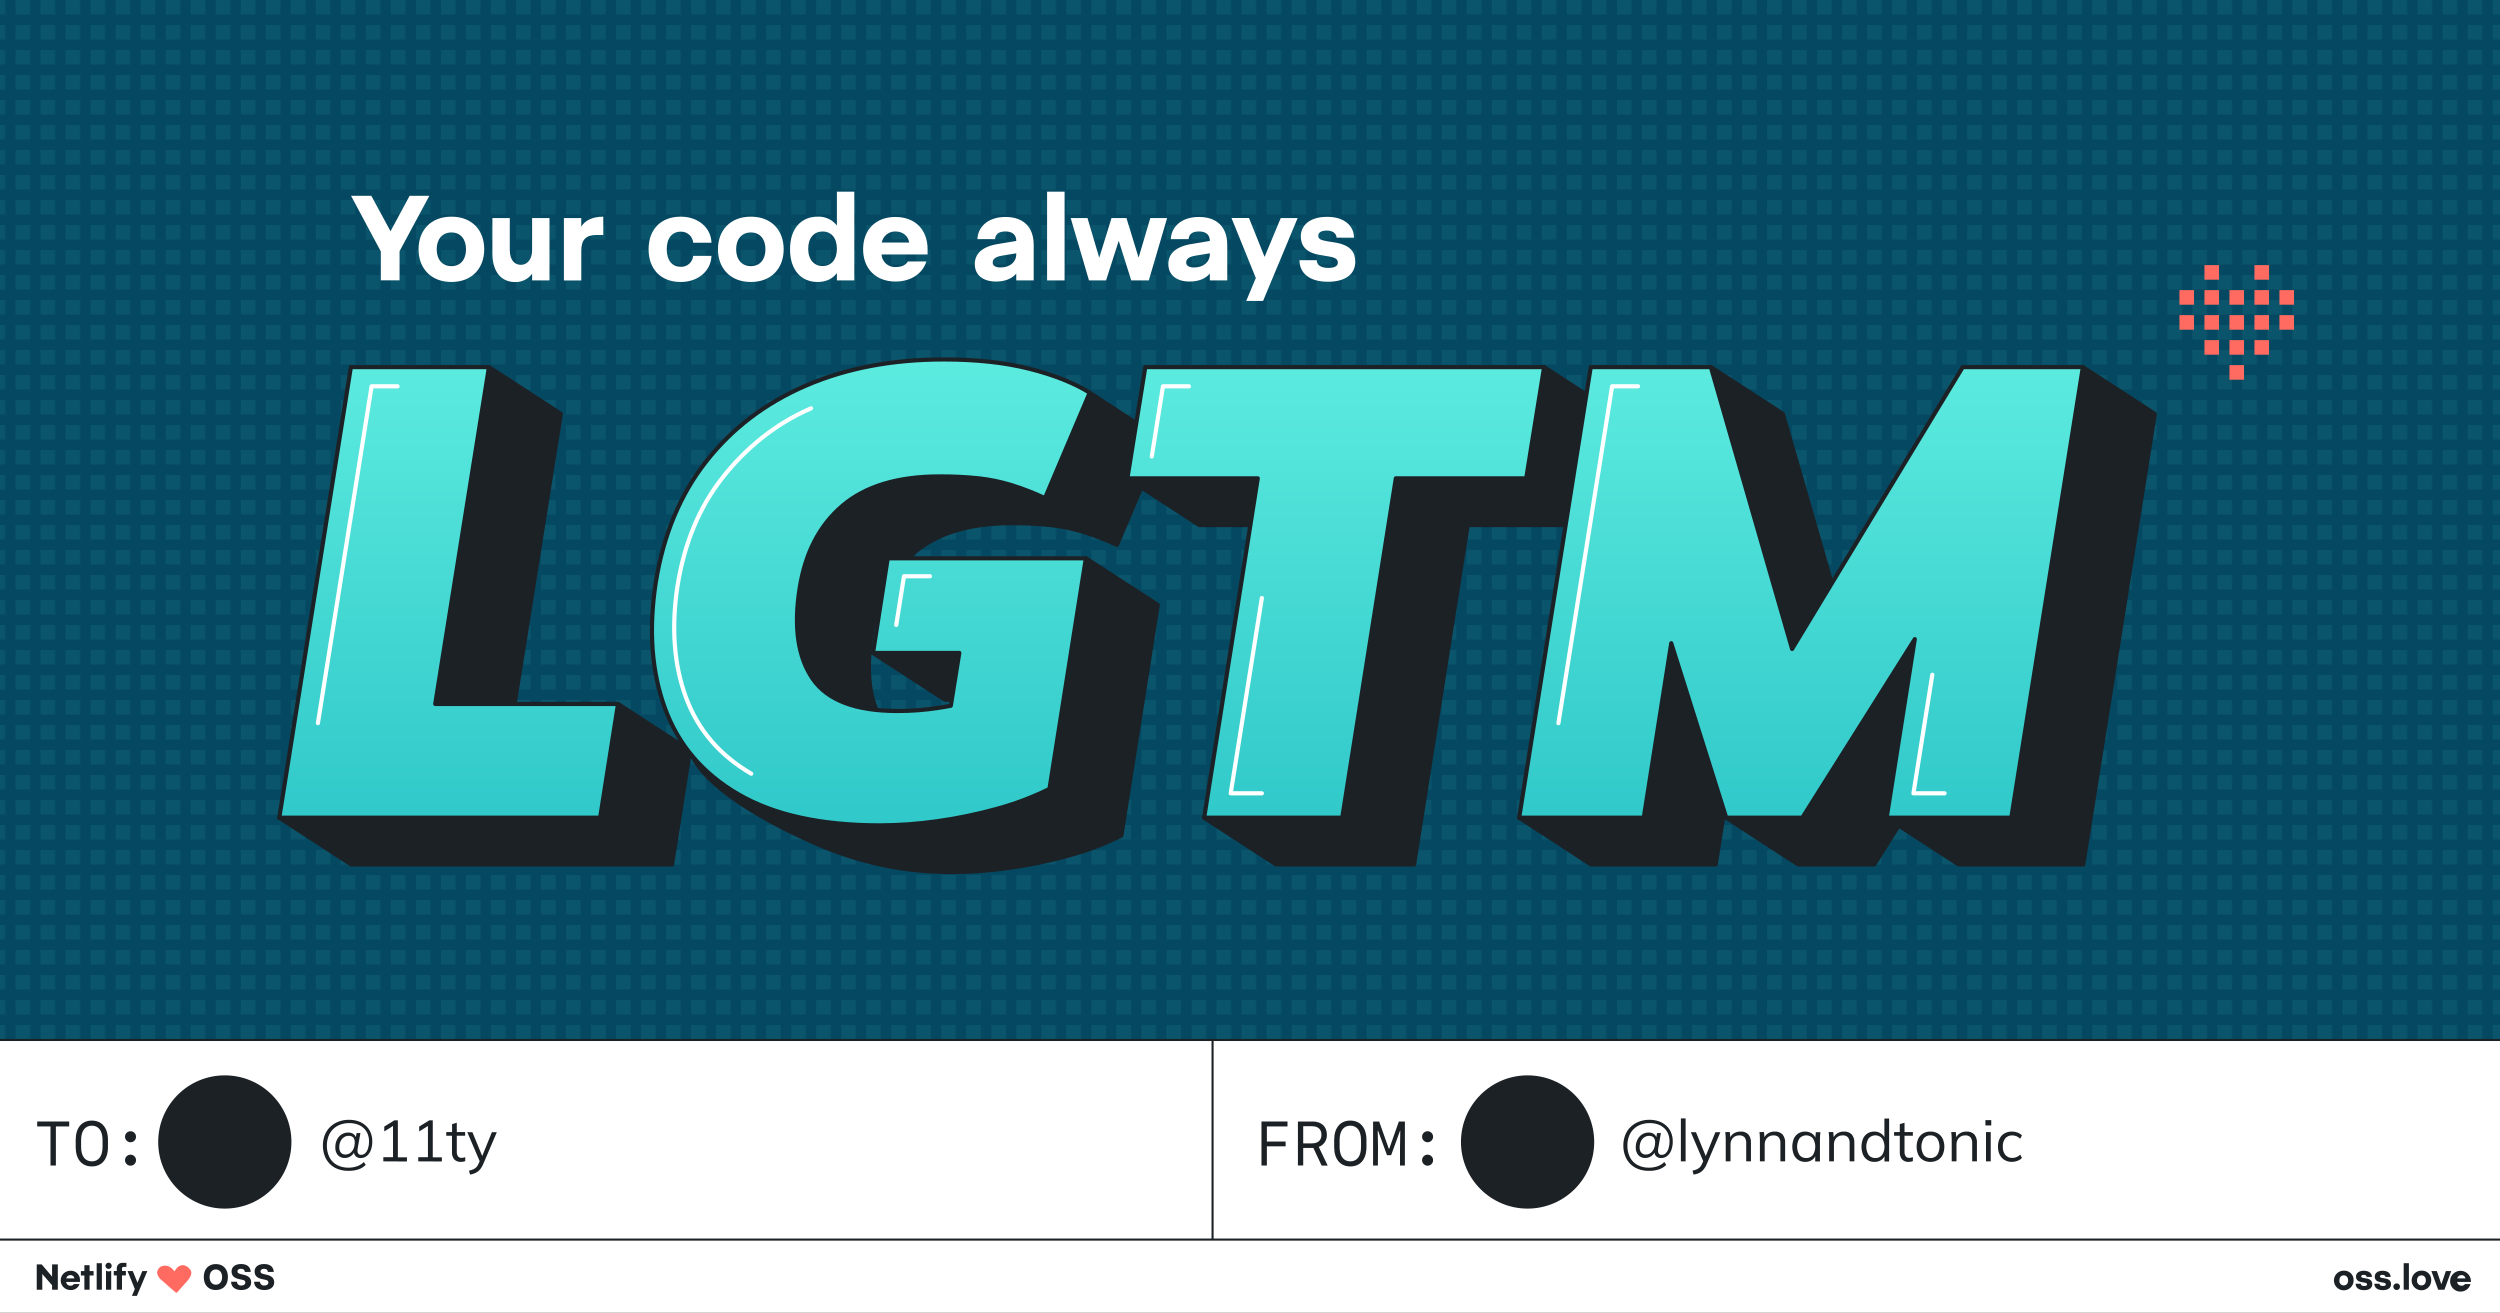
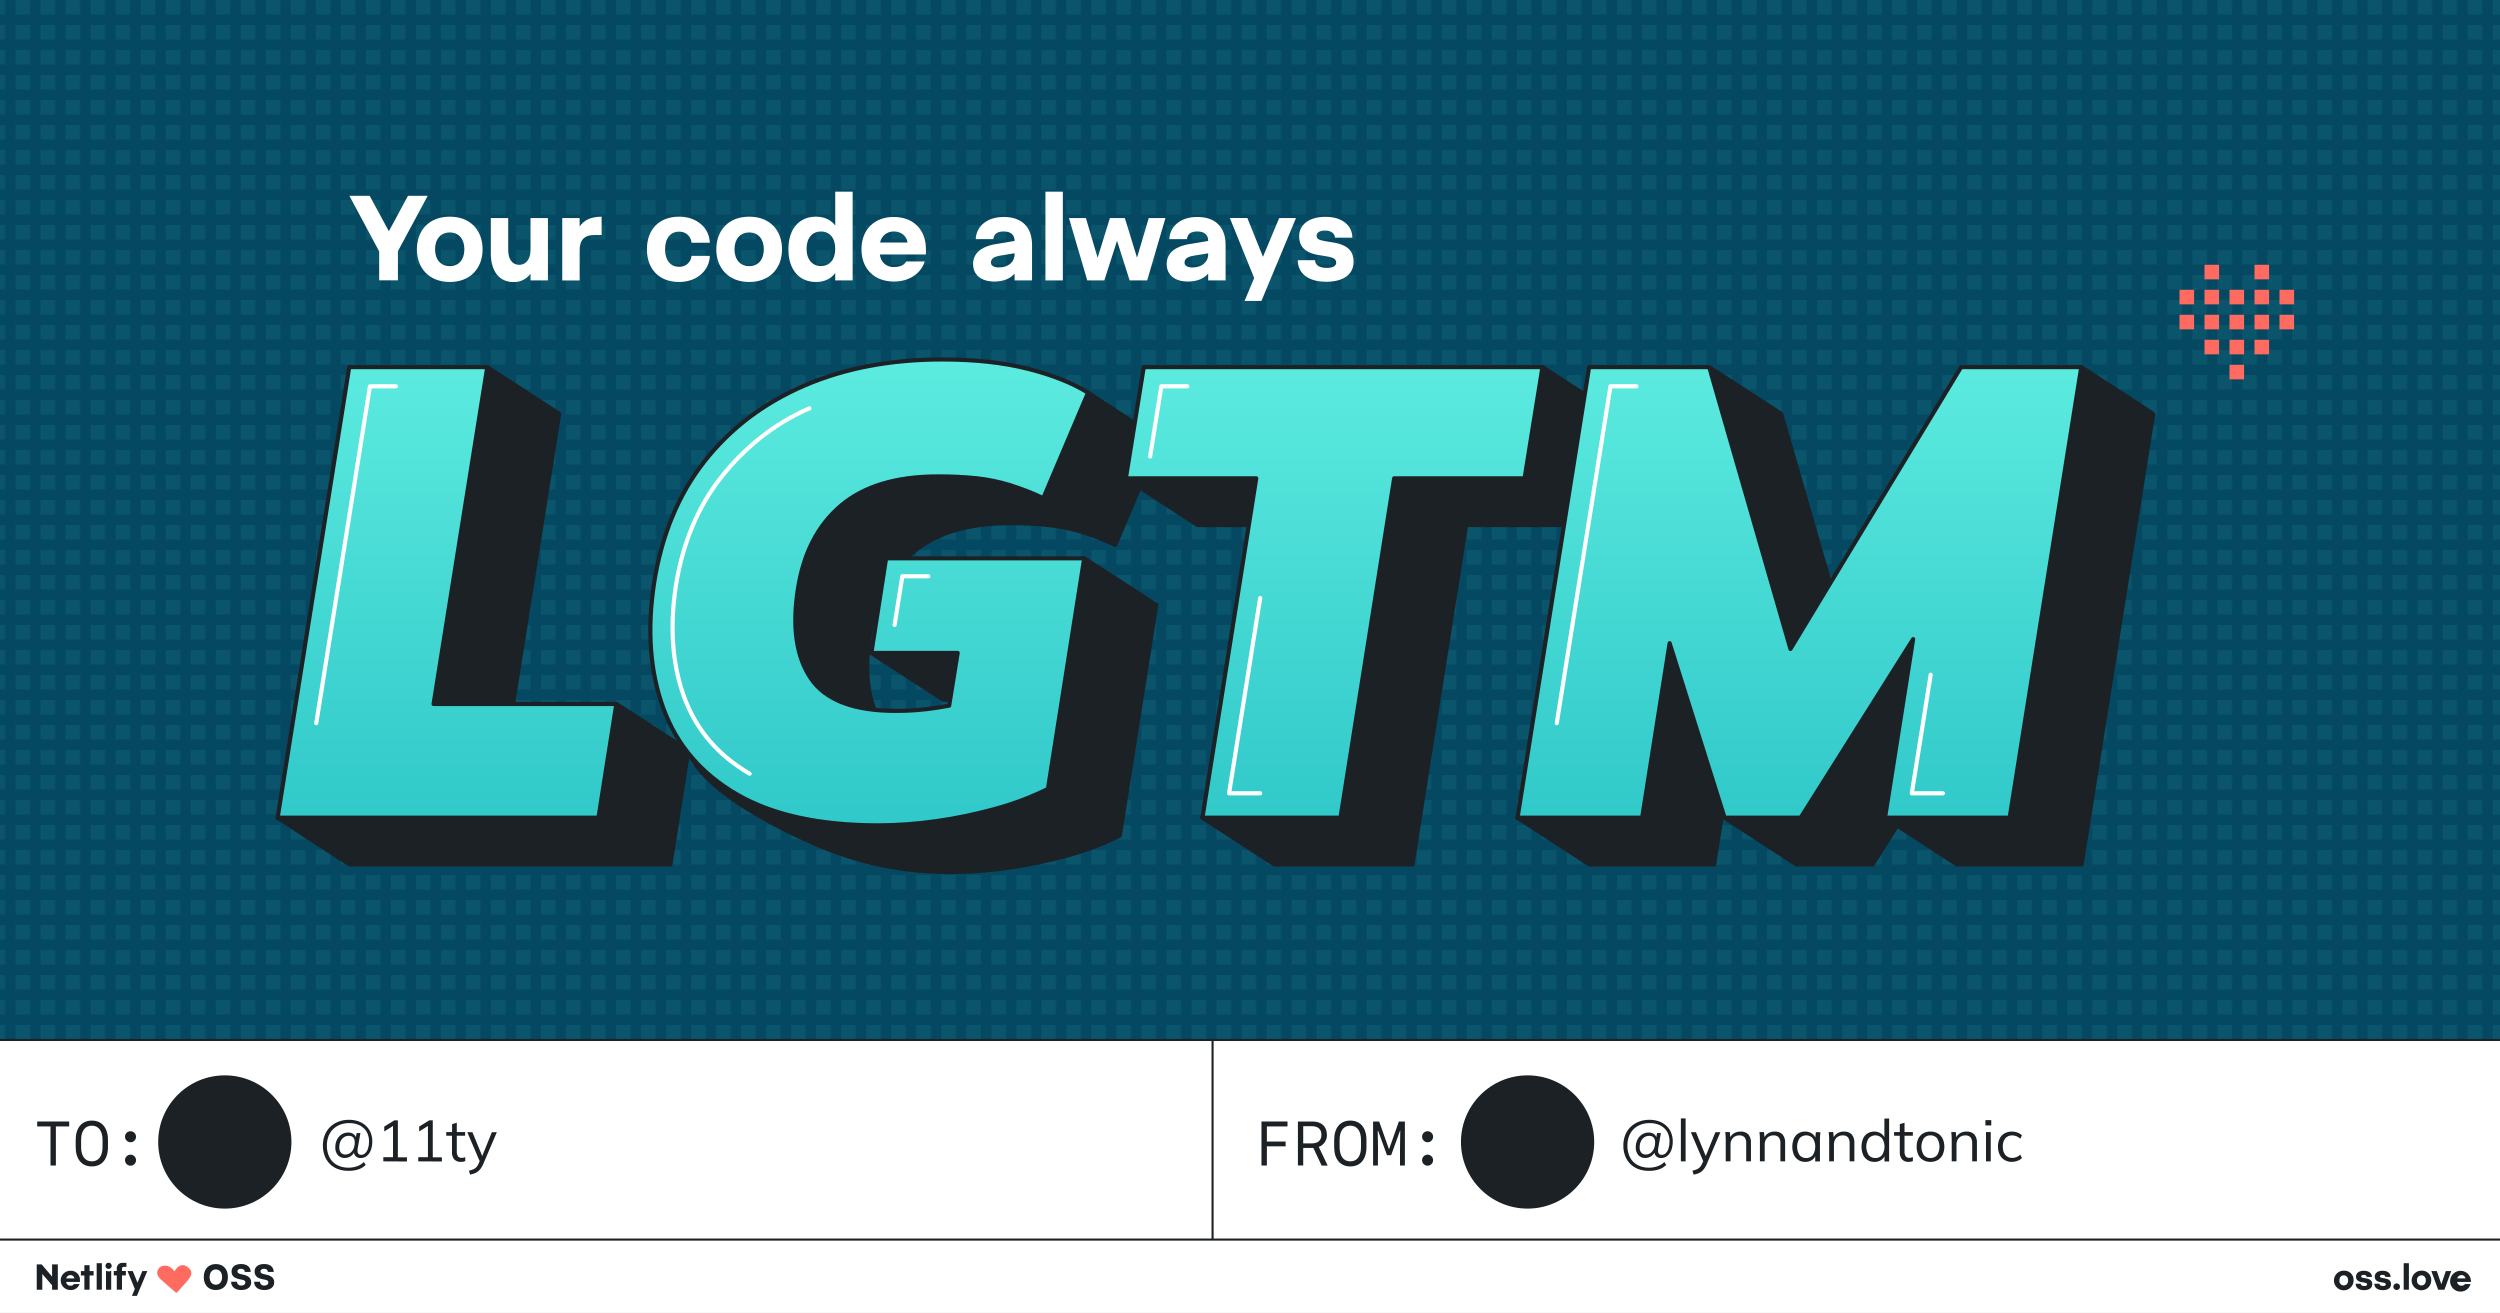
<svg xmlns="http://www.w3.org/2000/svg" width="1200" height="630" viewBox="0 0 1200 630">
  <defs>
    <pattern id="a" width="12.01" height="12" patternTransform="translate(7.46)" patternUnits="userSpaceOnUse" viewBox="0 0 12.01 12">
      <rect width="12.01" height="12" fill="none" />
      <rect width="7" height="7" fill="#30c8c9" />
      <rect x="7.01" width="5" height="7" fill="#054861" opacity="0" />
      <polygon points="0 12 0 7 12.01 7 12.01 12 0 12" fill="#054861" opacity="0" />
    </pattern>
-     <linearGradient id="b" x1="566.92" y1="396.18" x2="566.92" y2="172.54" gradientUnits="userSpaceOnUse">
+     <linearGradient id="b" x1="566.13" y1="396.18" x2="566.13" y2="172.54" gradientUnits="userSpaceOnUse">
      <stop offset="0" stop-color="#30c8c9" />
      <stop offset="1" stop-color="#5cebdf" />
    </linearGradient>
  </defs>
-   <rect x="-4950.07" y="-1558.85" width="6221.73" height="2273.11" fill="#a6a6a6" />
  <rect width="1200" height="498.72" fill="#054861" />
  <rect width="1200" height="498.72" opacity="0.1" fill="url(#a)" />
-   <polygon points="269.2 198.66 234.68 176.22 202.94 198.66 134.05 392.5 168.58 414.94 322.58 414.94 331.17 360.33 296.65 337.9 243.43 360.33 269.2 198.66" fill="#1c2126" stroke="#1c2126" stroke-linejoin="round" stroke-width="2" />
-   <path d="M438.85,265.23q16.56-14.12,46.63-14.11a168.36,168.36,0,0,1,18.87.92A85.89,85.89,0,0,1,520,255.26a126,126,0,0,1,16.11,6.29l21.47-50.62c-7.57-4.7-34.52-22.43-34.52-22.43S503.17,195,487.63,195q-37.12,0-66.27,12.57t-47.85,36.36Q354.79,267.69,349.27,302c-3.48,22.7-24.54,40.7-18.1,58.29s37.15,34.11,57.83,43.41c18,8.1,39.73,14.88,67.95,14.88a198.45,198.45,0,0,0,27.46-2,222.55,222.55,0,0,0,28.22-5.83,139.84,139.84,0,0,0,25.62-9.66l17.48-110.75L521.21,268l-60.58,22.43-41.58,23,34.52,22.44H495l-4.08,25.34c-2,.39-3.88.74-5.74,1a124.32,124.32,0,0,1-19.94,1.53q-30.06,0-40.65-15.49t-6.28-43.1Q422.28,279.34,438.85,265.23Z" fill="#1c2126" stroke="#1c2126" stroke-linejoin="round" stroke-width="2" />
-   <polygon points="775.69 198.66 741.17 176.22 584.26 198.66 541.15 229.6 575.67 252.04 638.25 252.04 577.96 392.5 612.49 414.94 678.75 414.94 704.52 252.04 767.1 252.04 775.69 198.66" fill="#1c2126" stroke="#1c2126" stroke-linejoin="round" stroke-width="2" />
-   <polygon points="976.63 198.66 894.73 333.93 855.76 198.66 821.24 176.22 798.09 198.66 729.2 392.5 763.73 414.94 823.55 414.94 836.74 331.17 828.6 392.5 863.12 414.94 899.63 414.94 953.62 329.22 905.6 392.5 940.12 414.94 999.95 414.94 1034.3 198.66 999.78 176.22 976.63 198.66" fill="#1c2126" stroke="#1c2126" stroke-linejoin="round" stroke-width="2" />
-   <path d="M208.91,337.9h87.74l-8.59,54.6h-154l34.36-216.28h66.27Zm195.42-95.11q16.56-14.1,46.63-14.11a170.71,170.71,0,0,1,18.86.92,86.69,86.69,0,0,1,15.65,3.23,127.31,127.31,0,0,1,16.11,6.28l21.47-50.61q-11.35-7.06-29-11.51t-41-4.45q-37.11,0-66.26,12.58T339,221.47q-18.71,23.79-24.23,58.14-5.22,34,4.45,60.43t35.28,41.27q25.61,14.88,67.95,14.87a198.26,198.26,0,0,0,27.45-2,222.7,222.7,0,0,0,28.23-5.83,140.19,140.19,0,0,0,25.61-9.66L521.21,268h-95.1l-7.06,45.4h41.42l-4.08,25.35c-2,.39-3.88.74-5.74,1a125.48,125.48,0,0,1-19.94,1.53q-30.07,0-40.65-15.49t-6.29-43.1Q387.76,256.91,404.33,242.79Zm336.84-66.57H549.74l-8.59,53.38h62.58L578,392.5h66.27L670,229.6h62.58Zm200.94,0L860.21,311.5l-39-135.28H763.56L729.2,392.5H789l13.2-83.76L828.6,392.5h36.5l54-85.71L905.6,392.5h59.82l34.36-216.28Z" stroke="#1c2126" stroke-linejoin="round" stroke-width="2" fill="url(#b)" />
-   <path d="M191.79,120.57v14h-9V120.68L168.5,94h9.74l9.21,17,9.16-17h9.47Z" fill="#fff" />
-   <path d="M232.43,119.66c0,8.94-5.73,15.69-15.74,15.69s-15.79-6.75-15.79-15.69S206.62,104,216.69,104,232.43,110.72,232.43,119.66Zm-22.81,0c0,4.93,2.73,8.09,7.07,8.09s7-3.16,7-8.09-2.68-8.08-7-8.08S209.62,114.74,209.62,119.66Z" fill="#fff" />
-   <path d="M263.76,104.67V134.6h-8.35v-3.21a9.76,9.76,0,0,1-8.19,4c-6.59,0-10.87-4.93-10.87-13.76V104.67h8.35V120c0,4.55,2.09,7.12,5.3,7.12s5.41-2.73,5.41-7.07V104.67Z" fill="#fff" />
-   <path d="M289.57,104v8.79H286.2c-4.93,0-7.18,2.35-7.18,7.44v14.4h-8.35V104.67H279v4.07C280.9,105.79,284.38,104,289.57,104Z" fill="#fff" />
-   <path d="M341.51,116.5h-8.78a5.76,5.76,0,0,0-6-5.3c-4,0-6.7,3-6.7,8.46s2.73,8.41,6.7,8.41a5.75,5.75,0,0,0,6-5.25h8.78c-.21,7-6.15,12.53-14.77,12.53-9.64,0-15.42-6.26-15.42-15.69S317.1,104,326.74,104C335.36,104,341.3,109.49,341.51,116.5Z" fill="#fff" />
-   <path d="M376.16,119.66c0,8.94-5.73,15.69-15.74,15.69s-15.8-6.75-15.8-15.69S350.35,104,360.42,104,376.16,110.72,376.16,119.66Zm-22.81,0c0,4.93,2.73,8.09,7.07,8.09s7-3.16,7-8.09-2.67-8.08-7-8.08S353.35,114.74,353.35,119.66Z" fill="#fff" />
-   <path d="M410.06,92V134.6h-8.35v-3.53c-2,2.68-5.09,4.28-9.27,4.28-7.76,0-13.22-5.57-13.22-15.69S384.68,104,392.44,104a11.07,11.07,0,0,1,9.27,4.24V92Zm-8.35,27.41c0-5.3-2.79-8.3-6.86-8.3s-6.91,3-6.91,8.3,2.9,8.3,6.91,8.3S401.71,124.75,401.71,119.45Z" fill="#fff" />
-   <path d="M445.24,122.13H423.13a6.44,6.44,0,0,0,6.8,6.05c2.94,0,4.92-1,5.83-2.68h8.89c-1.71,5.62-7.17,9.64-14.83,9.64-9.37,0-15.53-6.16-15.53-15.48s6-15.52,15.48-15.52,15.47,6.1,15.47,15.42Zm-22-5.73h13.17c-.59-3.38-3.22-5.3-6.64-5.3A6.55,6.55,0,0,0,423.24,116.4Z" fill="#fff" />
-   <path d="M496.17,117.52V134.6h-8.36v-3.27c-2.08,2.42-5.35,3.81-9.74,3.81-6.27,0-10.17-3.16-10.17-8.36,0-4.71,3.1-8.29,10.92-9.63l9-1.5c0-2.89-1.82-4.55-5.19-4.55s-4.82,1.39-5,3.69h-8.46c.16-5.51,4.66-10.65,13.49-10.65C491.24,104.14,496.17,109,496.17,117.52Zm-8.36,4.5v-.43L481,122.71c-3.59.59-4.5,1.83-4.5,3.38,0,1.34,1.29,2.3,3.7,2.3C484.76,128.39,487.81,125.82,487.81,122Z" fill="#fff" />
-   <path d="M511,92V134.6H502.6V92Z" fill="#fff" />
-   <path d="M560.21,104.67l-8.78,29.93H543l-6-19-6.1,19h-8.19l-8.78-29.93H522l5.63,19.06,5.89-19.06h7.17l5.84,19,5.62-19Z" fill="#fff" />
-   <path d="M589.08,117.52V134.6h-8.36v-3.27c-2.09,2.42-5.35,3.81-9.74,3.81-6.27,0-10.17-3.16-10.17-8.36,0-4.71,3.1-8.29,10.92-9.63l9-1.5c0-2.89-1.82-4.55-5.19-4.55s-4.82,1.39-5,3.69H562c.16-5.51,4.66-10.65,13.49-10.65C584.15,104.14,589.08,109,589.08,117.52Zm-8.36,4.5v-.43l-6.85,1.12c-3.59.59-4.5,1.83-4.5,3.38,0,1.34,1.29,2.3,3.7,2.3C577.67,128.39,580.72,125.82,580.72,122Z" fill="#fff" />
-   <path d="M622.87,104.67l-16.6,39.78h-8.09l4.61-11-11.67-28.81h8.4L607,123.3l7.76-18.63Z" fill="#fff" />
-   <path d="M649.91,114.09h-8.35c-.06-1.92-1.77-3.42-4.61-3.42s-4.17,1-4.17,2.41.64,2.09,4,2.67l4,.65c7.71,1.28,9.74,4.76,9.74,9.31,0,5.84-4.66,9.53-13.12,9.53-9.1,0-13.65-4.33-13.65-10.33h8.3c0,2.2,1.77,3.69,5.67,3.69,3,0,4.45-1,4.45-2.51s-.86-2.41-4.34-3l-4.17-.7c-7.07-1.12-9.27-4.65-9.27-8.94,0-5.3,4.34-9.37,12.64-9.37S649.91,108.42,649.91,114.09Z" fill="#fff" />
-   <polyline points="190.82 185.42 178.37 185.42 152.6 347.1" fill="none" stroke="#fff" stroke-linecap="round" stroke-linejoin="round" stroke-width="2" />
-   <polyline points="786.26 185.42 773.81 185.42 748.04 347.1" fill="none" stroke="#fff" stroke-linecap="round" stroke-linejoin="round" stroke-width="2" />
-   <polyline points="605.69 287.04 590.74 380.79 605.69 380.79" fill="none" stroke="#fff" stroke-linecap="round" stroke-linejoin="round" stroke-width="2" />
-   <polyline points="927.52 323.88 918.45 380.79 933.4 380.79" fill="none" stroke="#fff" stroke-linecap="round" stroke-linejoin="round" stroke-width="2" />
-   <polyline points="570.68 185.42 558.23 185.42 552.86 219.11" fill="none" stroke="#fff" stroke-linecap="round" stroke-linejoin="round" stroke-width="2" />
-   <polyline points="446.37 276.6 433.92 276.6 430.2 299.96" fill="none" stroke="#fff" stroke-linecap="round" stroke-linejoin="round" stroke-width="2" />
-   <path d="M389.31,196c-17.27,7.45-31.45,19.22-42.53,33.3S328.52,260.64,325.24,281q-4.64,30.25,4,53.7t31.35,36.67" fill="none" stroke="#fff" stroke-linecap="round" stroke-linejoin="round" stroke-width="2" />
-   <rect x="1058.13" y="127.26" width="7" height="7" fill="#ff6b60" />
-   <rect x="1082.13" y="127.26" width="7" height="7" fill="#ff6b60" />
-   <rect x="1082.13" y="139.26" width="7" height="7" fill="#ff6b60" />
-   <rect x="1046.13" y="139.26" width="7" height="7" fill="#ff6b60" />
-   <rect x="1058.13" y="139.26" width="7" height="7" fill="#ff6b60" />
-   <rect x="1070.13" y="139.26" width="7" height="7" fill="#ff6b60" />
-   <rect x="1094.13" y="139.26" width="7" height="7" fill="#ff6b60" />
-   <rect x="1082.13" y="151.26" width="7" height="7" fill="#ff6b60" />
-   <rect x="1046.13" y="151.26" width="7" height="7" fill="#ff6b60" />
-   <rect x="1058.13" y="151.26" width="7" height="7" fill="#ff6b60" />
-   <rect x="1070.13" y="151.26" width="7" height="7" fill="#ff6b60" />
-   <rect x="1082.13" y="163.26" width="7" height="7" fill="#ff6b60" />
-   <rect x="1058.13" y="163.26" width="7" height="7" fill="#ff6b60" />
-   <rect x="1070.13" y="163.26" width="7" height="7" fill="#ff6b60" />
-   <rect x="1070.13" y="175.26" width="7" height="7" fill="#ff6b60" />
-   <rect x="1094.13" y="151.26" width="7" height="7" fill="#ff6b60" />
+   <polygon points="268.41 198.66 233.89 176.22 202.14 198.66 133.26 392.5 167.79 414.94 321.79 414.94 330.38 360.33 295.86 337.9 242.64 360.33 268.41 198.66" fill="#1c2126" stroke="#1c2126" stroke-linejoin="round" stroke-width="2" />
+   <path d="M438.06,265.23q16.56-14.12,46.63-14.11a168.48,168.48,0,0,1,18.87.92,85.89,85.89,0,0,1,15.64,3.22,126,126,0,0,1,16.11,6.29l21.47-50.62c-7.57-4.7-34.52-22.43-34.52-22.43S502.38,195,486.84,195q-37.12,0-66.27,12.57t-47.86,36.36Q354,267.69,348.48,302c-3.48,22.7-24.54,40.7-18.1,58.29s37.15,34.11,57.83,43.41c18,8.1,39.73,14.88,68,14.88a198.2,198.2,0,0,0,27.45-2,222.34,222.34,0,0,0,28.23-5.83,139.46,139.46,0,0,0,25.61-9.66l17.49-110.75L520.42,268l-60.58,22.43-41.58,23,34.52,22.44H494.2l-4.08,25.34c-2,.39-3.88.74-5.74,1a124.32,124.32,0,0,1-19.94,1.53q-30.06,0-40.65-15.49t-6.29-43.1Q421.49,279.34,438.06,265.23Z" fill="#1c2126" stroke="#1c2126" stroke-linejoin="round" stroke-width="2" />
+   <polygon points="774.9 198.66 740.38 176.22 583.47 198.66 540.36 229.6 574.88 252.04 637.46 252.04 577.17 392.5 611.69 414.94 677.96 414.94 703.73 252.04 766.31 252.04 774.9 198.66" fill="#1c2126" stroke="#1c2126" stroke-linejoin="round" stroke-width="2" />
+   <polygon points="975.84 198.66 893.94 333.93 854.97 198.66 820.44 176.22 797.29 198.66 728.41 392.5 762.93 414.94 822.76 414.94 835.95 331.17 827.81 392.5 862.33 414.94 898.84 414.94 952.83 329.22 904.81 392.5 939.33 414.94 999.15 414.94 1033.51 198.66 998.99 176.22 975.84 198.66" fill="#1c2126" stroke="#1c2126" stroke-linejoin="round" stroke-width="2" />
+   <path d="M208.12,337.9h87.73l-8.59,54.6h-154l34.36-216.28h66.27Zm195.42-95.11q16.56-14.1,46.63-14.11a170.71,170.71,0,0,1,18.86.92,86.69,86.69,0,0,1,15.65,3.23,126.62,126.62,0,0,1,16.1,6.28l21.48-50.61q-11.35-7.06-29-11.51t-41-4.45q-37.11,0-66.26,12.58t-47.86,36.35Q319.47,245.26,314,279.61q-5.22,34,4.44,60.43t35.28,41.27q25.62,14.88,68,14.87a198.26,198.26,0,0,0,27.45-2,222.7,222.7,0,0,0,28.23-5.83,140.19,140.19,0,0,0,25.61-9.66L520.42,268h-95.1l-7.06,45.4h41.42L455.6,338.7q-3,.58-5.74,1a125.48,125.48,0,0,1-19.94,1.53q-30.07,0-40.65-15.49T383,282.68Q387,256.91,403.54,242.79Zm336.84-66.57H549l-8.59,53.38h62.58L577.17,392.5h66.26L669.2,229.6h62.59Zm200.94,0L859.42,311.5l-39-135.28H762.77L728.41,392.5h59.82l13.19-83.76,26.39,83.76h36.5l54-85.71-13.5,85.71h59.82L999,176.22Z" stroke="#1c2126" stroke-linejoin="round" stroke-width="2" fill="url(#b)" />
+   <path d="M191,120.57v14h-9V120.68L167.71,94h9.74l9.21,17,9.16-17h9.47Z" fill="#fff" />
+   <path d="M231.64,119.66c0,8.94-5.73,15.69-15.74,15.69s-15.8-6.75-15.8-15.69S205.83,104,215.9,104,231.64,110.72,231.64,119.66Zm-22.81,0c0,4.93,2.73,8.09,7.07,8.09s7-3.16,7-8.09-2.67-8.08-7-8.08S208.83,114.74,208.83,119.66Z" fill="#fff" />
+   <path d="M263,104.67V134.6h-8.35v-3.21a9.77,9.77,0,0,1-8.2,4c-6.58,0-10.86-4.93-10.86-13.76V104.67h8.35V120c0,4.55,2.09,7.12,5.3,7.12s5.41-2.73,5.41-7.07V104.67Z" fill="#fff" />
+   <path d="M288.78,104v8.79h-3.37c-4.93,0-7.18,2.35-7.18,7.44v14.4h-8.35V104.67h8.35v4.07C280.11,105.79,283.59,104,288.78,104Z" fill="#fff" />
+   <path d="M340.72,116.5h-8.78a5.76,5.76,0,0,0-6-5.3c-4,0-6.7,3-6.7,8.46s2.73,8.41,6.7,8.41a5.75,5.75,0,0,0,6-5.25h8.78c-.21,7-6.15,12.53-14.77,12.53-9.64,0-15.43-6.26-15.43-15.69S316.31,104,326,104C334.57,104,340.51,109.49,340.72,116.5Z" fill="#fff" />
+   <path d="M375.37,119.66c0,8.94-5.73,15.69-15.74,15.69s-15.8-6.75-15.8-15.69S349.56,104,359.63,104,375.37,110.72,375.37,119.66Zm-22.81,0c0,4.93,2.73,8.09,7.07,8.09s7-3.16,7-8.09-2.68-8.08-7-8.08S352.56,114.74,352.56,119.66Z" fill="#fff" />
+   <path d="M409.27,92V134.6h-8.36v-3.53c-2,2.68-5.08,4.28-9.26,4.28-7.76,0-13.22-5.57-13.22-15.69S383.89,104,391.65,104c4.18,0,7.28,1.61,9.26,4.24V92Zm-8.36,27.41c0-5.3-2.78-8.3-6.85-8.3s-6.91,3-6.91,8.3,2.89,8.3,6.91,8.3S400.91,124.75,400.91,119.45Z" fill="#fff" />
+   <path d="M444.45,122.13H422.34a6.43,6.43,0,0,0,6.8,6.05c2.94,0,4.92-1,5.83-2.68h8.89c-1.71,5.62-7.17,9.64-14.83,9.64-9.37,0-15.53-6.16-15.53-15.48s6.05-15.52,15.48-15.52,15.47,6.1,15.47,15.42Zm-22-5.73h13.18c-.59-3.38-3.22-5.3-6.64-5.3A6.57,6.57,0,0,0,422.44,116.4Z" fill="#fff" />
+   <path d="M495.38,117.52V134.6H487v-3.27c-2.09,2.42-5.35,3.81-9.74,3.81-6.27,0-10.17-3.16-10.17-8.36,0-4.71,3.1-8.29,10.92-9.63l9-1.5c0-2.89-1.82-4.55-5.19-4.55s-4.82,1.39-5,3.69h-8.46c.16-5.51,4.66-10.65,13.49-10.65C490.45,104.14,495.38,109,495.38,117.52ZM487,122v-.43l-6.85,1.12c-3.59.59-4.5,1.83-4.5,3.38,0,1.34,1.29,2.3,3.7,2.3C484,128.39,487,125.82,487,122Z" fill="#fff" />
+   <path d="M510.16,92V134.6h-8.35V92Z" fill="#fff" />
+   <path d="M559.42,104.67l-8.78,29.93h-8.41l-6.05-19-6.1,19h-8.2l-8.78-29.93h8.14l5.62,19.06,5.89-19.06h7.18l5.84,19,5.62-19Z" fill="#fff" />
+   <path d="M588.29,117.52V134.6h-8.36v-3.27c-2.09,2.42-5.35,3.81-9.74,3.81-6.27,0-10.18-3.16-10.18-8.36,0-4.71,3.11-8.29,10.93-9.63l9-1.5c0-2.89-1.82-4.55-5.19-4.55s-4.82,1.39-5,3.69h-8.46c.16-5.51,4.65-10.65,13.49-10.65C583.36,104.14,588.29,109,588.29,117.52Zm-8.36,4.5v-.43l-6.85,1.12c-3.59.59-4.5,1.83-4.5,3.38,0,1.34,1.29,2.3,3.7,2.3C576.88,128.39,579.93,125.82,579.93,122Z" fill="#fff" />
+   <path d="M622.08,104.67l-16.6,39.78h-8.09l4.61-11-11.68-28.81h8.41l7.5,18.63L614,104.67Z" fill="#fff" />
+   <path d="M649.12,114.09h-8.35c-.06-1.92-1.77-3.42-4.61-3.42s-4.18,1-4.18,2.41.65,2.09,4,2.67l4,.65c7.71,1.28,9.74,4.76,9.74,9.31,0,5.84-4.66,9.53-13.12,9.53-9.1,0-13.65-4.33-13.65-10.33h8.3c.05,2.2,1.77,3.69,5.67,3.69,2.95,0,4.45-1,4.45-2.51s-.86-2.41-4.34-3l-4.18-.7c-7.06-1.12-9.26-4.65-9.26-8.94,0-5.3,4.34-9.37,12.64-9.37S649.12,108.42,649.12,114.09Z" fill="#fff" />
+   <polyline points="190.03 185.42 177.58 185.42 151.81 347.1" fill="none" stroke="#fff" stroke-linecap="round" stroke-linejoin="round" stroke-width="2" />
+   <polyline points="785.47 185.42 773.02 185.42 747.25 347.1" fill="none" stroke="#fff" stroke-linecap="round" stroke-linejoin="round" stroke-width="2" />
+   <polyline points="604.89 287.04 589.95 380.79 604.89 380.79" fill="none" stroke="#fff" stroke-linecap="round" stroke-linejoin="round" stroke-width="2" />
+   <polyline points="926.73 323.88 917.66 380.79 932.61 380.79" fill="none" stroke="#fff" stroke-linecap="round" stroke-linejoin="round" stroke-width="2" />
+   <polyline points="569.89 185.42 557.44 185.42 552.07 219.11" fill="none" stroke="#fff" stroke-linecap="round" stroke-linejoin="round" stroke-width="2" />
+   <polyline points="445.58 276.6 433.13 276.6 429.41 299.96" fill="none" stroke="#fff" stroke-linecap="round" stroke-linejoin="round" stroke-width="2" />
+   <path d="M388.52,196c-17.27,7.45-31.45,19.22-42.53,33.3S327.73,260.64,324.45,281q-4.63,30.25,4,53.7t31.35,36.67" fill="none" stroke="#fff" stroke-linecap="round" stroke-linejoin="round" stroke-width="2" />
+   <rect x="1058.16" y="127.09" width="7" height="7" fill="#ff6b60" />
+   <rect x="1082.16" y="127.09" width="7" height="7" fill="#ff6b60" />
+   <rect x="1082.16" y="139.09" width="7" height="7" fill="#ff6b60" />
+   <rect x="1046.16" y="139.09" width="7" height="7" fill="#ff6b60" />
+   <rect x="1058.16" y="139.09" width="7" height="7" fill="#ff6b60" />
+   <rect x="1070.16" y="139.09" width="7" height="7" fill="#ff6b60" />
+   <rect x="1094.16" y="139.09" width="7" height="7" fill="#ff6b60" />
+   <rect x="1082.16" y="151.09" width="7" height="7" fill="#ff6b60" />
+   <rect x="1046.16" y="151.09" width="7" height="7" fill="#ff6b60" />
+   <rect x="1058.16" y="151.09" width="7" height="7" fill="#ff6b60" />
+   <rect x="1070.16" y="151.09" width="7" height="7" fill="#ff6b60" />
+   <rect x="1082.16" y="163.09" width="7" height="7" fill="#ff6b60" />
+   <rect x="1058.16" y="163.09" width="7" height="7" fill="#ff6b60" />
+   <rect x="1070.16" y="163.09" width="7" height="7" fill="#ff6b60" />
+   <rect x="1070.16" y="175.09" width="7" height="7" fill="#ff6b60" />
+   <rect x="1094.16" y="151.09" width="7" height="7" fill="#ff6b60" />
  <rect y="595" width="1200" height="35" fill="#fff" />
  <rect y="499.19" width="1200" height="95.81" fill="#fff" />
  <line y1="499.19" x2="1200" y2="499.19" fill="none" stroke="#1c2126" stroke-miterlimit="10" />
  <line y1="595" x2="1200" y2="595" fill="none" stroke="#1c2126" stroke-miterlimit="10" />
  <path d="M24.24,559.45V540.69H17.85v-2.37H33.21v2.37H26.82v18.76Z" fill="#1c2126" />
  <path d="M44.08,559.89c-4.81,0-7.75-3.45-7.75-9.3v-3.41c0-5.85,2.94-9.3,7.75-9.3s7.74,3.45,7.74,9.3v3.41C51.82,556.44,48.88,559.89,44.08,559.89Zm5.14-9.31v-3.39c0-4.41-1.94-6.87-5.14-6.87s-5.15,2.46-5.15,6.87v3.39c0,4.41,1.94,6.87,5.15,6.87S49.22,555,49.22,550.58Z" fill="#1c2126" />
  <path d="M60,545.58a2.65,2.65,0,1,1,2.65,2.71A2.7,2.7,0,0,1,60,545.58Zm0,11.25a2.65,2.65,0,1,1,2.65,2.71A2.68,2.68,0,0,1,60,556.83Z" fill="#1c2126" />
  <circle cx="107.91" cy="548.15" r="31.98" fill="#1c2126" />
  <line x1="582.03" y1="498.72" x2="582.03" y2="595" fill="none" stroke="#1c2126" stroke-miterlimit="10" />
  <path d="M1129.73,614.6a4.72,4.72,0,1,1-4.71-4.69A4.43,4.43,0,0,1,1129.73,614.6Zm-6.82,0A2.12,2.12,0,0,0,1125,617c1.3,0,2.1-.94,2.1-2.41s-.8-2.42-2.1-2.42S1122.91,613.12,1122.91,614.6Z" fill="#1c2126" />
  <path d="M1138.54,612.93H1136c0-.57-.52-1-1.37-1s-1.25.3-1.25.72.19.62,1.2.8l1.2.19c2.3.39,2.91,1.43,2.91,2.79,0,1.74-1.39,2.85-3.92,2.85-2.72,0-4.08-1.3-4.08-3.09h2.48c0,.65.53,1.1,1.7,1.1.88,0,1.33-.3,1.33-.75s-.26-.72-1.3-.9l-1.25-.21c-2.11-.33-2.77-1.39-2.77-2.67,0-1.58,1.3-2.8,3.78-2.8S1138.54,611.24,1138.54,612.93Z" fill="#1c2126" />
-   <path d="M1147.49,612.93H1145c0-.57-.53-1-1.38-1s-1.25.3-1.25.72.2.62,1.2.8l1.21.19c2.3.39,2.91,1.43,2.91,2.79,0,1.74-1.39,2.85-3.92,2.85-2.72,0-4.09-1.3-4.09-3.09h2.49c0,.65.52,1.1,1.69,1.1.88,0,1.33-.3,1.33-.75s-.25-.72-1.3-.9l-1.24-.21c-2.12-.33-2.77-1.39-2.77-2.67,0-1.58,1.29-2.8,3.77-2.8S1147.49,611.24,1147.49,612.93Z" fill="#1c2126" />
+   <path d="M1147.49,612.93H1145c0-.57-.53-1-1.38-1s-1.25.3-1.25.72.2.62,1.2.8l1.2.19c2.31.39,2.92,1.43,2.92,2.79,0,1.74-1.39,2.85-3.92,2.85-2.72,0-4.09-1.3-4.09-3.09h2.49c0,.65.52,1.1,1.69,1.1.88,0,1.33-.3,1.33-.75s-.26-.72-1.3-.9l-1.24-.21c-2.12-.33-2.77-1.39-2.77-2.67,0-1.58,1.29-2.8,3.77-2.8S1147.49,611.24,1147.49,612.93Z" fill="#1c2126" />
  <path d="M1152,617.64a1.6,1.6,0,1,1-1.6-1.62A1.55,1.55,0,0,1,1152,617.64Z" fill="#1c2126" />
  <path d="M1156.27,606.34v12.72h-2.5V606.34Z" fill="#1c2126" />
-   <path d="M1167,614.6a4.71,4.71,0,1,1-4.7-4.69A4.42,4.42,0,0,1,1167,614.6Zm-6.81,0a2.12,2.12,0,0,0,2.11,2.41c1.29,0,2.1-.94,2.1-2.41s-.81-2.42-2.1-2.42S1160.16,613.12,1160.16,614.6Z" fill="#1c2126" />
-   <path d="M1176.59,610.12l-3.26,8.94h-3l-3.28-8.94h2.64l2.16,6.32,2.16-6.32Z" fill="#1c2126" />
-   <path d="M1186.06,615.33h-6.61a1.92,1.92,0,0,0,2,1.81,1.82,1.82,0,0,0,1.75-.8h2.66a5,5,0,1,1,.17-1.77Zm-6.58-1.71h3.94a1.87,1.87,0,0,0-2-1.58A2,2,0,0,0,1179.48,613.62Z" fill="#1c2126" />
+   <path d="M1167,614.6a4.71,4.71,0,1,1-4.7-4.69A4.42,4.42,0,0,1,1167,614.6Zm-6.82,0a2.13,2.13,0,0,0,2.12,2.41c1.29,0,2.1-.94,2.1-2.41s-.81-2.42-2.1-2.42A2.13,2.13,0,0,0,1160.15,614.6Z" fill="#1c2126" />
+   <path d="M1176.59,610.12l-3.27,8.94h-3l-3.29-8.94h2.64l2.17,6.32,2.16-6.32Z" fill="#1c2126" />
+   <path d="M1186.06,615.33h-6.61a1.92,1.92,0,0,0,2,1.81,1.83,1.83,0,0,0,1.75-.8h2.66a5,5,0,1,1,.17-1.77Zm-6.58-1.71h3.94a1.87,1.87,0,0,0-2-1.58A2,2,0,0,0,1179.48,613.62Z" fill="#1c2126" />
  <path d="M605.51,559.45V538.32H618v2.37H608.1v7.25h9v2.3h-9v9.21Z" fill="#1c2126" />
  <path d="M625.54,551v8.42H623V538.32h7.09c4.19,0,6.81,2.43,6.81,6.35A5.91,5.91,0,0,1,633,550.5l4.3,9h-2.91L630.41,551Zm0-2.18h4.19c2.92,0,4.56-1.48,4.56-4.12s-1.61-4.11-4.44-4.11h-4.31Z" fill="#1c2126" />
  <path d="M648.15,559.89c-4.81,0-7.75-3.45-7.75-9.3v-3.41c0-5.85,2.94-9.3,7.75-9.3s7.75,3.45,7.75,9.3v3.41C655.9,556.44,653,559.89,648.15,559.89Zm5.14-9.31v-3.39c0-4.41-1.93-6.87-5.14-6.87s-5.14,2.46-5.14,6.87v3.39c0,4.41,1.93,6.87,5.14,6.87S653.29,555,653.29,550.58Z" fill="#1c2126" />
  <path d="M661.38,559.45h-2.3V538.32H662l4.64,13.12h.19l4.62-13.12h2.9v21.13H672v-8.11l.13-8.56H672l-4.25,11.71h-2l-4.25-11.71h-.19l.14,8.56Z" fill="#1c2126" />
  <path d="M682.59,545.58a2.65,2.65,0,1,1,2.65,2.71A2.7,2.7,0,0,1,682.59,545.58Zm0,11.25a2.65,2.65,0,1,1,2.65,2.71A2.68,2.68,0,0,1,682.59,556.83Z" fill="#1c2126" />
  <circle cx="733.24" cy="548.15" r="31.98" fill="#1c2126" />
  <path d="M791.37,562a13.93,13.93,0,0,1-5-.86,10.66,10.66,0,0,1-6.3-6.3,13.81,13.81,0,0,1-.87-5,13.54,13.54,0,0,1,.9-5,11.12,11.12,0,0,1,2.58-3.91,11.78,11.78,0,0,1,4-2.53,13.78,13.78,0,0,1,5.07-.9,13.44,13.44,0,0,1,4.55.74,10.32,10.32,0,0,1,3.54,2.12,9.19,9.19,0,0,1,2.28,3.27,10.78,10.78,0,0,1,.8,4.26,11.44,11.44,0,0,1-.7,4.2,6.47,6.47,0,0,1-1.93,2.77,4.55,4.55,0,0,1-2.91,1,3.24,3.24,0,0,1-2.55-1,3.31,3.31,0,0,1-.73-2.61l.51.14a5.85,5.85,0,0,1-2,2.56,4.88,4.88,0,0,1-2.79.88,4.34,4.34,0,0,1-3.43-1.36,5.39,5.39,0,0,1-1.22-3.73,8.24,8.24,0,0,1,.8-3.69,6.21,6.21,0,0,1,2.2-2.52,5.75,5.75,0,0,1,3.19-.91,4.13,4.13,0,0,1,2.59.76,3.51,3.51,0,0,1,1.3,2.13h-.33l.47-2.64h1.85l-1.29,7.26c0,.24-.07.47-.1.7s0,.43,0,.61a2,2,0,0,0,.44,1.4,1.65,1.65,0,0,0,1.3.48,2.75,2.75,0,0,0,2-.81,5.38,5.38,0,0,0,1.31-2.26,10.66,10.66,0,0,0,.48-3.37,9.37,9.37,0,0,0-.67-3.64,7.65,7.65,0,0,0-1.93-2.77,8.69,8.69,0,0,0-3-1.77,11.75,11.75,0,0,0-3.91-.61,11.94,11.94,0,0,0-4.41.77,9.42,9.42,0,0,0-5.56,5.58,12.48,12.48,0,0,0-.75,4.43,12,12,0,0,0,1.26,5.68,8.6,8.6,0,0,0,3.59,3.65,11.36,11.36,0,0,0,5.51,1.28,12.05,12.05,0,0,0,4.22-.71,8.25,8.25,0,0,0,3.14-2l.92,1.37a8.76,8.76,0,0,1-3.54,2.18A14.41,14.41,0,0,1,791.37,562ZM790,554.18a3.81,3.81,0,0,0,2.3-.74,5,5,0,0,0,1.58-2.06,7.5,7.5,0,0,0,.57-3,3.47,3.47,0,0,0-.7-2.38,2.81,2.81,0,0,0-2.21-.78,4,4,0,0,0-2.31.7,4.73,4.73,0,0,0-1.61,1.93,6.58,6.58,0,0,0-.59,2.86,3.85,3.85,0,0,0,.77,2.57A2.75,2.75,0,0,0,790,554.18Z" fill="#1c2126" />
  <path d="M806.82,557.45V536.84h2.27v20.61Z" fill="#1c2126" />
  <path d="M812.93,563.81l-.54-1.88a11.39,11.39,0,0,0,2.2-.71,4.26,4.26,0,0,0,1.47-1.08,6.19,6.19,0,0,0,1-1.68l.73-1.65-.06,1-6.13-14.36h2.46l5.07,12.35h-.73l5-12.35h2.38l-6.5,15.23a10.23,10.23,0,0,1-1.23,2.25,7.32,7.32,0,0,1-1.44,1.49,6.94,6.94,0,0,1-1.7.91A12.53,12.53,0,0,1,812.93,563.81Z" fill="#1c2126" />
  <path d="M828.35,557.45v-10.8c0-.53,0-1.06-.07-1.61s-.1-1.1-.15-1.64h2.18l.28,3.08h-.33a4.86,4.86,0,0,1,2-2.48,5.81,5.81,0,0,1,3.15-.85,5,5,0,0,1,3.77,1.33,5.86,5.86,0,0,1,1.27,4.18v8.79h-2.27V548.8a4.31,4.31,0,0,0-.8-2.9,3.13,3.13,0,0,0-2.47-.91,4.06,4.06,0,0,0-3.11,1.21,4.44,4.44,0,0,0-1.15,3.22v8Z" fill="#1c2126" />
  <path d="M844.76,557.45v-10.8c0-.53,0-1.06-.07-1.61s-.1-1.1-.15-1.64h2.18l.28,3.08h-.33a4.81,4.81,0,0,1,2-2.48,5.76,5.76,0,0,1,3.15-.85,4.94,4.94,0,0,1,3.76,1.33,5.86,5.86,0,0,1,1.28,4.18v8.79h-2.27V548.8a4.37,4.37,0,0,0-.8-2.9,3.13,3.13,0,0,0-2.47-.91,4.06,4.06,0,0,0-3.11,1.21,4.44,4.44,0,0,0-1.15,3.22v8Z" fill="#1c2126" />
  <path d="M866.52,557.71a6,6,0,0,1-3.28-.89,5.78,5.78,0,0,1-2.17-2.5,10.31,10.31,0,0,1,0-7.82,5.75,5.75,0,0,1,2.17-2.49,6.08,6.08,0,0,1,3.28-.86,5.64,5.64,0,0,1,3.29,1,4.56,4.56,0,0,1,1.83,2.62h-.34l.31-3.33h2.19c-.06.54-.11,1.08-.16,1.64s-.07,1.08-.07,1.61v10.8H871.3v-3.3h.31a4.42,4.42,0,0,1-1.85,2.6A5.57,5.57,0,0,1,866.52,557.71Zm.44-1.85a4,4,0,0,0,3.2-1.39,7.63,7.63,0,0,0,0-8.12,4.34,4.34,0,0,0-6.37,0,7.52,7.52,0,0,0,0,8.12A4,4,0,0,0,867,555.86Z" fill="#1c2126" />
  <path d="M878,557.45v-10.8c0-.53,0-1.06-.07-1.61s-.1-1.1-.15-1.64h2.18l.28,3.08h-.34a4.83,4.83,0,0,1,2-2.48,5.76,5.76,0,0,1,3.15-.85,5,5,0,0,1,3.76,1.33,5.86,5.86,0,0,1,1.28,4.18v8.79h-2.27V548.8a4.37,4.37,0,0,0-.8-2.9,3.15,3.15,0,0,0-2.48-.91,4.09,4.09,0,0,0-3.11,1.21,4.48,4.48,0,0,0-1.14,3.22v8Z" fill="#1c2126" />
  <path d="M899.7,557.71a5.93,5.93,0,0,1-3.25-.89,5.72,5.72,0,0,1-2.17-2.5,10.31,10.31,0,0,1,0-7.82,5.69,5.69,0,0,1,2.17-2.49,6,6,0,0,1,3.25-.86,5.66,5.66,0,0,1,3.29,1,4.61,4.61,0,0,1,1.86,2.57h-.34v-9.83h2.27v20.61h-2.24v-3.36h.31a4.58,4.58,0,0,1-1.85,2.65A5.71,5.71,0,0,1,899.7,557.71Zm.47-1.85a4,4,0,0,0,3.19-1.39,7.42,7.42,0,0,0,0-8.12,4.34,4.34,0,0,0-6.37,0,7.52,7.52,0,0,0,0,8.12A4,4,0,0,0,900.17,555.86Z" fill="#1c2126" />
  <path d="M916.16,557.71a4,4,0,0,1-3.16-1.2,5.14,5.14,0,0,1-1.1-3.59v-7.76h-2.74V543.4h2.74v-3.84l2.27-.64v4.48h4v1.76h-4v7.51a3.81,3.81,0,0,0,.58,2.39,2.05,2.05,0,0,0,1.72.71,4,4,0,0,0,.95-.1,4.87,4.87,0,0,0,.76-.23v1.9a5,5,0,0,1-.94.27A6.78,6.78,0,0,1,916.16,557.71Z" fill="#1c2126" />
  <path d="M926.6,557.71a6.78,6.78,0,0,1-3.51-.89,5.77,5.77,0,0,1-2.31-2.52,9.72,9.72,0,0,1,0-7.77,5.89,5.89,0,0,1,2.31-2.5,6.78,6.78,0,0,1,3.51-.88,6.85,6.85,0,0,1,3.55.88,6,6,0,0,1,2.32,2.5,9.51,9.51,0,0,1,0,7.77,5.91,5.91,0,0,1-2.32,2.52A6.85,6.85,0,0,1,926.6,557.71Zm0-1.85a4,4,0,0,0,3.2-1.39,7.63,7.63,0,0,0,0-8.12,4,4,0,0,0-3.2-1.39,4,4,0,0,0-3.16,1.39,7.57,7.57,0,0,0,0,8.12A3.92,3.92,0,0,0,926.6,555.86Z" fill="#1c2126" />
  <path d="M936.82,557.45v-10.8c0-.53,0-1.06-.07-1.61s-.09-1.1-.15-1.64h2.18l.28,3.08h-.33a4.86,4.86,0,0,1,2-2.48,5.81,5.81,0,0,1,3.15-.85,5,5,0,0,1,3.77,1.33,5.86,5.86,0,0,1,1.27,4.18v8.79h-2.27V548.8a4.37,4.37,0,0,0-.79-2.9,3.17,3.17,0,0,0-2.48-.91,4.08,4.08,0,0,0-3.11,1.21,4.44,4.44,0,0,0-1.15,3.22v8Z" fill="#1c2126" />
  <path d="M953,540.21v-2.55h2.8v2.55Zm.28,17.24V543.4h2.27v14.05Z" fill="#1c2126" />
  <path d="M965.8,557.71a6.91,6.91,0,0,1-3.59-.9,6,6,0,0,1-2.36-2.55,8.68,8.68,0,0,1-.82-3.92,8.32,8.32,0,0,1,.84-3.9,5.7,5.7,0,0,1,2.36-2.45,7.19,7.19,0,0,1,3.57-.84,7.35,7.35,0,0,1,2.62.47,5.79,5.79,0,0,1,2.12,1.34l-.82,1.63a5.77,5.77,0,0,0-1.83-1.21,5.29,5.29,0,0,0-1.95-.39,4.24,4.24,0,0,0-3.38,1.38,5.85,5.85,0,0,0-1.21,4,6,6,0,0,0,1.21,4,4.18,4.18,0,0,0,3.38,1.43,5.4,5.4,0,0,0,1.92-.37,5.28,5.28,0,0,0,1.86-1.2l.82,1.6a5.71,5.71,0,0,1-2.16,1.37A7.35,7.35,0,0,1,965.8,557.71Z" fill="#1c2126" />
  <path d="M167.16,562a13.84,13.84,0,0,1-5-.86,10.71,10.71,0,0,1-3.84-2.45,10.88,10.88,0,0,1-2.46-3.85,13.81,13.81,0,0,1-.87-5,13.54,13.54,0,0,1,.9-5,11,11,0,0,1,2.57-3.91,11.82,11.82,0,0,1,4-2.53,13.78,13.78,0,0,1,5.07-.9,13.49,13.49,0,0,1,4.55.74,10.32,10.32,0,0,1,3.54,2.12,9.19,9.19,0,0,1,2.28,3.27,11,11,0,0,1,.8,4.26,11.66,11.66,0,0,1-.7,4.2,6.47,6.47,0,0,1-1.93,2.77,4.58,4.58,0,0,1-2.92,1,3.2,3.2,0,0,1-2.54-1,3.31,3.31,0,0,1-.73-2.61l.5.14a5.71,5.71,0,0,1-2,2.56,4.85,4.85,0,0,1-2.78.88,4.34,4.34,0,0,1-3.43-1.36,5.34,5.34,0,0,1-1.22-3.73,8.11,8.11,0,0,1,.8-3.69,6.27,6.27,0,0,1,2.19-2.52,5.81,5.81,0,0,1,3.2-.91,4.15,4.15,0,0,1,2.59.76,3.55,3.55,0,0,1,1.3,2.13h-.34l.48-2.64H173l-1.29,7.26c0,.24-.07.47-.1.7a4.55,4.55,0,0,0,0,.61,2,2,0,0,0,.43,1.4,1.68,1.68,0,0,0,1.3.48,2.73,2.73,0,0,0,2-.81,5.5,5.5,0,0,0,1.32-2.26,10.66,10.66,0,0,0,.48-3.37,9.37,9.37,0,0,0-.68-3.64,7.53,7.53,0,0,0-1.93-2.77,8.6,8.6,0,0,0-3-1.77,11.69,11.69,0,0,0-3.9-.61,11.87,11.87,0,0,0-4.41.77,9.65,9.65,0,0,0-3.39,2.18,9.53,9.53,0,0,0-2.17,3.4,12.26,12.26,0,0,0-.76,4.43,12,12,0,0,0,1.26,5.68,8.62,8.62,0,0,0,3.6,3.65,11.32,11.32,0,0,0,5.5,1.28,12.11,12.11,0,0,0,4.23-.71,8.25,8.25,0,0,0,3.14-2l.92,1.37a8.83,8.83,0,0,1-3.54,2.18A14.47,14.47,0,0,1,167.16,562Zm-1.34-7.84a3.78,3.78,0,0,0,2.29-.74,5,5,0,0,0,1.59-2.06,7.5,7.5,0,0,0,.57-3,3.47,3.47,0,0,0-.7-2.38,2.83,2.83,0,0,0-2.21-.78,4,4,0,0,0-2.31.7,4.73,4.73,0,0,0-1.61,1.93,6.58,6.58,0,0,0-.59,2.86,3.85,3.85,0,0,0,.77,2.57A2.74,2.74,0,0,0,165.82,554.18Z" fill="#1c2126" />
  <path d="M184,557.45v-2h4.65V539.7h1.23l-5.43,3.39v-2.33l4.84-3h1.68v17.75h4.37v2Z" fill="#1c2126" />
  <path d="M200.76,557.45v-2h4.65V539.7h1.23l-5.43,3.39v-2.33l4.84-3h1.68v17.75h4.37v2Z" fill="#1c2126" />
  <path d="M221.2,557.71a4.06,4.06,0,0,1-3.16-1.2,5.14,5.14,0,0,1-1.09-3.59v-7.76H214.2V543.4H217v-3.84l2.26-.64v4.48h4v1.76h-4v7.51a3.88,3.88,0,0,0,.58,2.39,2.05,2.05,0,0,0,1.72.71,4,4,0,0,0,1-.1,4.87,4.87,0,0,0,.76-.23v1.9a4.82,4.82,0,0,1-.94.27A6.57,6.57,0,0,1,221.2,557.71Z" fill="#1c2126" />
  <path d="M225.63,563.81l-.54-1.88a11.39,11.39,0,0,0,2.2-.71,4.26,4.26,0,0,0,1.47-1.08,6.19,6.19,0,0,0,1-1.68l.73-1.65-.06,1-6.13-14.36h2.46l5.07,12.35h-.73l5-12.35h2.38L232,558.63a10.23,10.23,0,0,1-1.23,2.25,7.32,7.32,0,0,1-1.44,1.49,6.94,6.94,0,0,1-1.7.91A12.53,12.53,0,0,1,225.63,563.81Z" fill="#1c2126" />
  <path d="M27.75,606.92v12.14H25v-2.13l-4.7-5.41v7.54H17.63V606.92H20L25,612.77v-5.85Z" fill="#1c2126" />
  <path d="M38.37,615.33H31.76a1.92,1.92,0,0,0,2,1.81,1.81,1.81,0,0,0,1.74-.8H38.2a4.35,4.35,0,0,1-4.44,2.88,4.63,4.63,0,1,1,0-9.26,4.32,4.32,0,0,1,4.62,4.61Zm-6.58-1.71h3.94a1.87,1.87,0,0,0-2-1.58A2,2,0,0,0,31.79,613.62Z" fill="#1c2126" />
  <path d="M44.93,612.23H43v6.83H40.5v-6.83H38.82v-2.11H40.5V607.3H43v2.82h1.93Z" fill="#1c2126" />
  <path d="M48.9,606.34v12.72H46.4V606.34Z" fill="#1c2126" />
  <path d="M53.62,607.59a1.5,1.5,0,1,1-3,0,1.5,1.5,0,1,1,3,0Zm-.24,2.32v9.15h-2.5v-9.15a2.06,2.06,0,0,0,1.25.37A2,2,0,0,0,53.38,609.91Z" fill="#1c2126" />
  <path d="M58.55,609v1.09h1.87v2.11H58.55v6.83h-2.5v-6.83H54.61v-2.11h1.44V609a2.62,2.62,0,0,1,2.88-2.83h1.75v1.94H59.44A.78.78,0,0,0,58.55,609Z" fill="#1c2126" />
  <path d="M70.71,610.12l-5,11.89H63.33l1.38-3.28-3.49-8.61h2.51L66,615.69l2.32-5.57Z" fill="#1c2126" />
  <path d="M109.4,613c0,3.92-2.34,6.22-5.8,6.22s-5.79-2.3-5.79-6.22,2.33-6.25,5.79-6.25S109.4,609.08,109.4,613Zm-8.79,0c0,2.35,1.3,3.66,3,3.66s3-1.31,3-3.66-1.32-3.67-3-3.67S100.61,610.63,100.61,613Z" fill="#1c2126" />
  <path d="M120.32,610.53h-2.8c0-.89-.67-1.52-1.85-1.52s-1.7.55-1.7,1.23.38,1,1.49,1.3l1.37.32c2.64.59,3.73,1.73,3.73,3.73s-1.6,3.63-4.73,3.63-4.9-1.61-4.9-4h2.8a1.88,1.88,0,0,0,2.11,1.84c1.27,0,1.92-.63,1.92-1.44s-.38-1.09-1.57-1.35l-1.32-.27c-2.77-.56-3.72-1.87-3.72-3.73,0-2.06,1.6-3.54,4.58-3.54S120.32,608.29,120.32,610.53Z" fill="#1c2126" />
  <path d="M131.38,610.53h-2.8c0-.89-.67-1.52-1.86-1.52-1,0-1.69.55-1.69,1.23s.38,1,1.48,1.3l1.38.32c2.64.59,3.73,1.73,3.73,3.73s-1.6,3.63-4.74,3.63-4.9-1.61-4.9-4h2.81a1.88,1.88,0,0,0,2.11,1.84c1.26,0,1.92-.63,1.92-1.44s-.39-1.09-1.57-1.35l-1.33-.27c-2.77-.56-3.71-1.87-3.71-3.73,0-2.06,1.6-3.54,4.58-3.54S131.38,608.29,131.38,610.53Z" fill="#1c2126" />
-   <path d="M91.16,610.11a3.71,3.71,0,0,0-1-1.22,4,4,0,0,0-2.5-1.14,3.62,3.62,0,0,0-2.51,1.37,8,8,0,0,0-1.41,2.21,6.53,6.53,0,0,0-2.39-2.73,4.07,4.07,0,0,0-3.57-.35,3,3,0,0,0-1.83,3,5.09,5.09,0,0,0,2,2.88q3.32,3,6.72,5.87l5-5.64C90.67,613.14,91.8,611.56,91.16,610.11Z" fill="#ff6b60" stroke="#ff6b60" stroke-linejoin="round" />
+   <path d="M91.16,610.11a3.62,3.62,0,0,0-1-1.22,3.91,3.91,0,0,0-2.49-1.14,3.62,3.62,0,0,0-2.51,1.37,8,8,0,0,0-1.41,2.21,6.53,6.53,0,0,0-2.39-2.73,4.09,4.09,0,0,0-3.58-.35,3,3,0,0,0-1.82,3,5,5,0,0,0,2,2.88q3.32,3,6.72,5.87l5-5.64C90.67,613.14,91.8,611.56,91.16,610.11Z" fill="#ff6b60" stroke="#ff6b60" stroke-linejoin="round" />
</svg>
